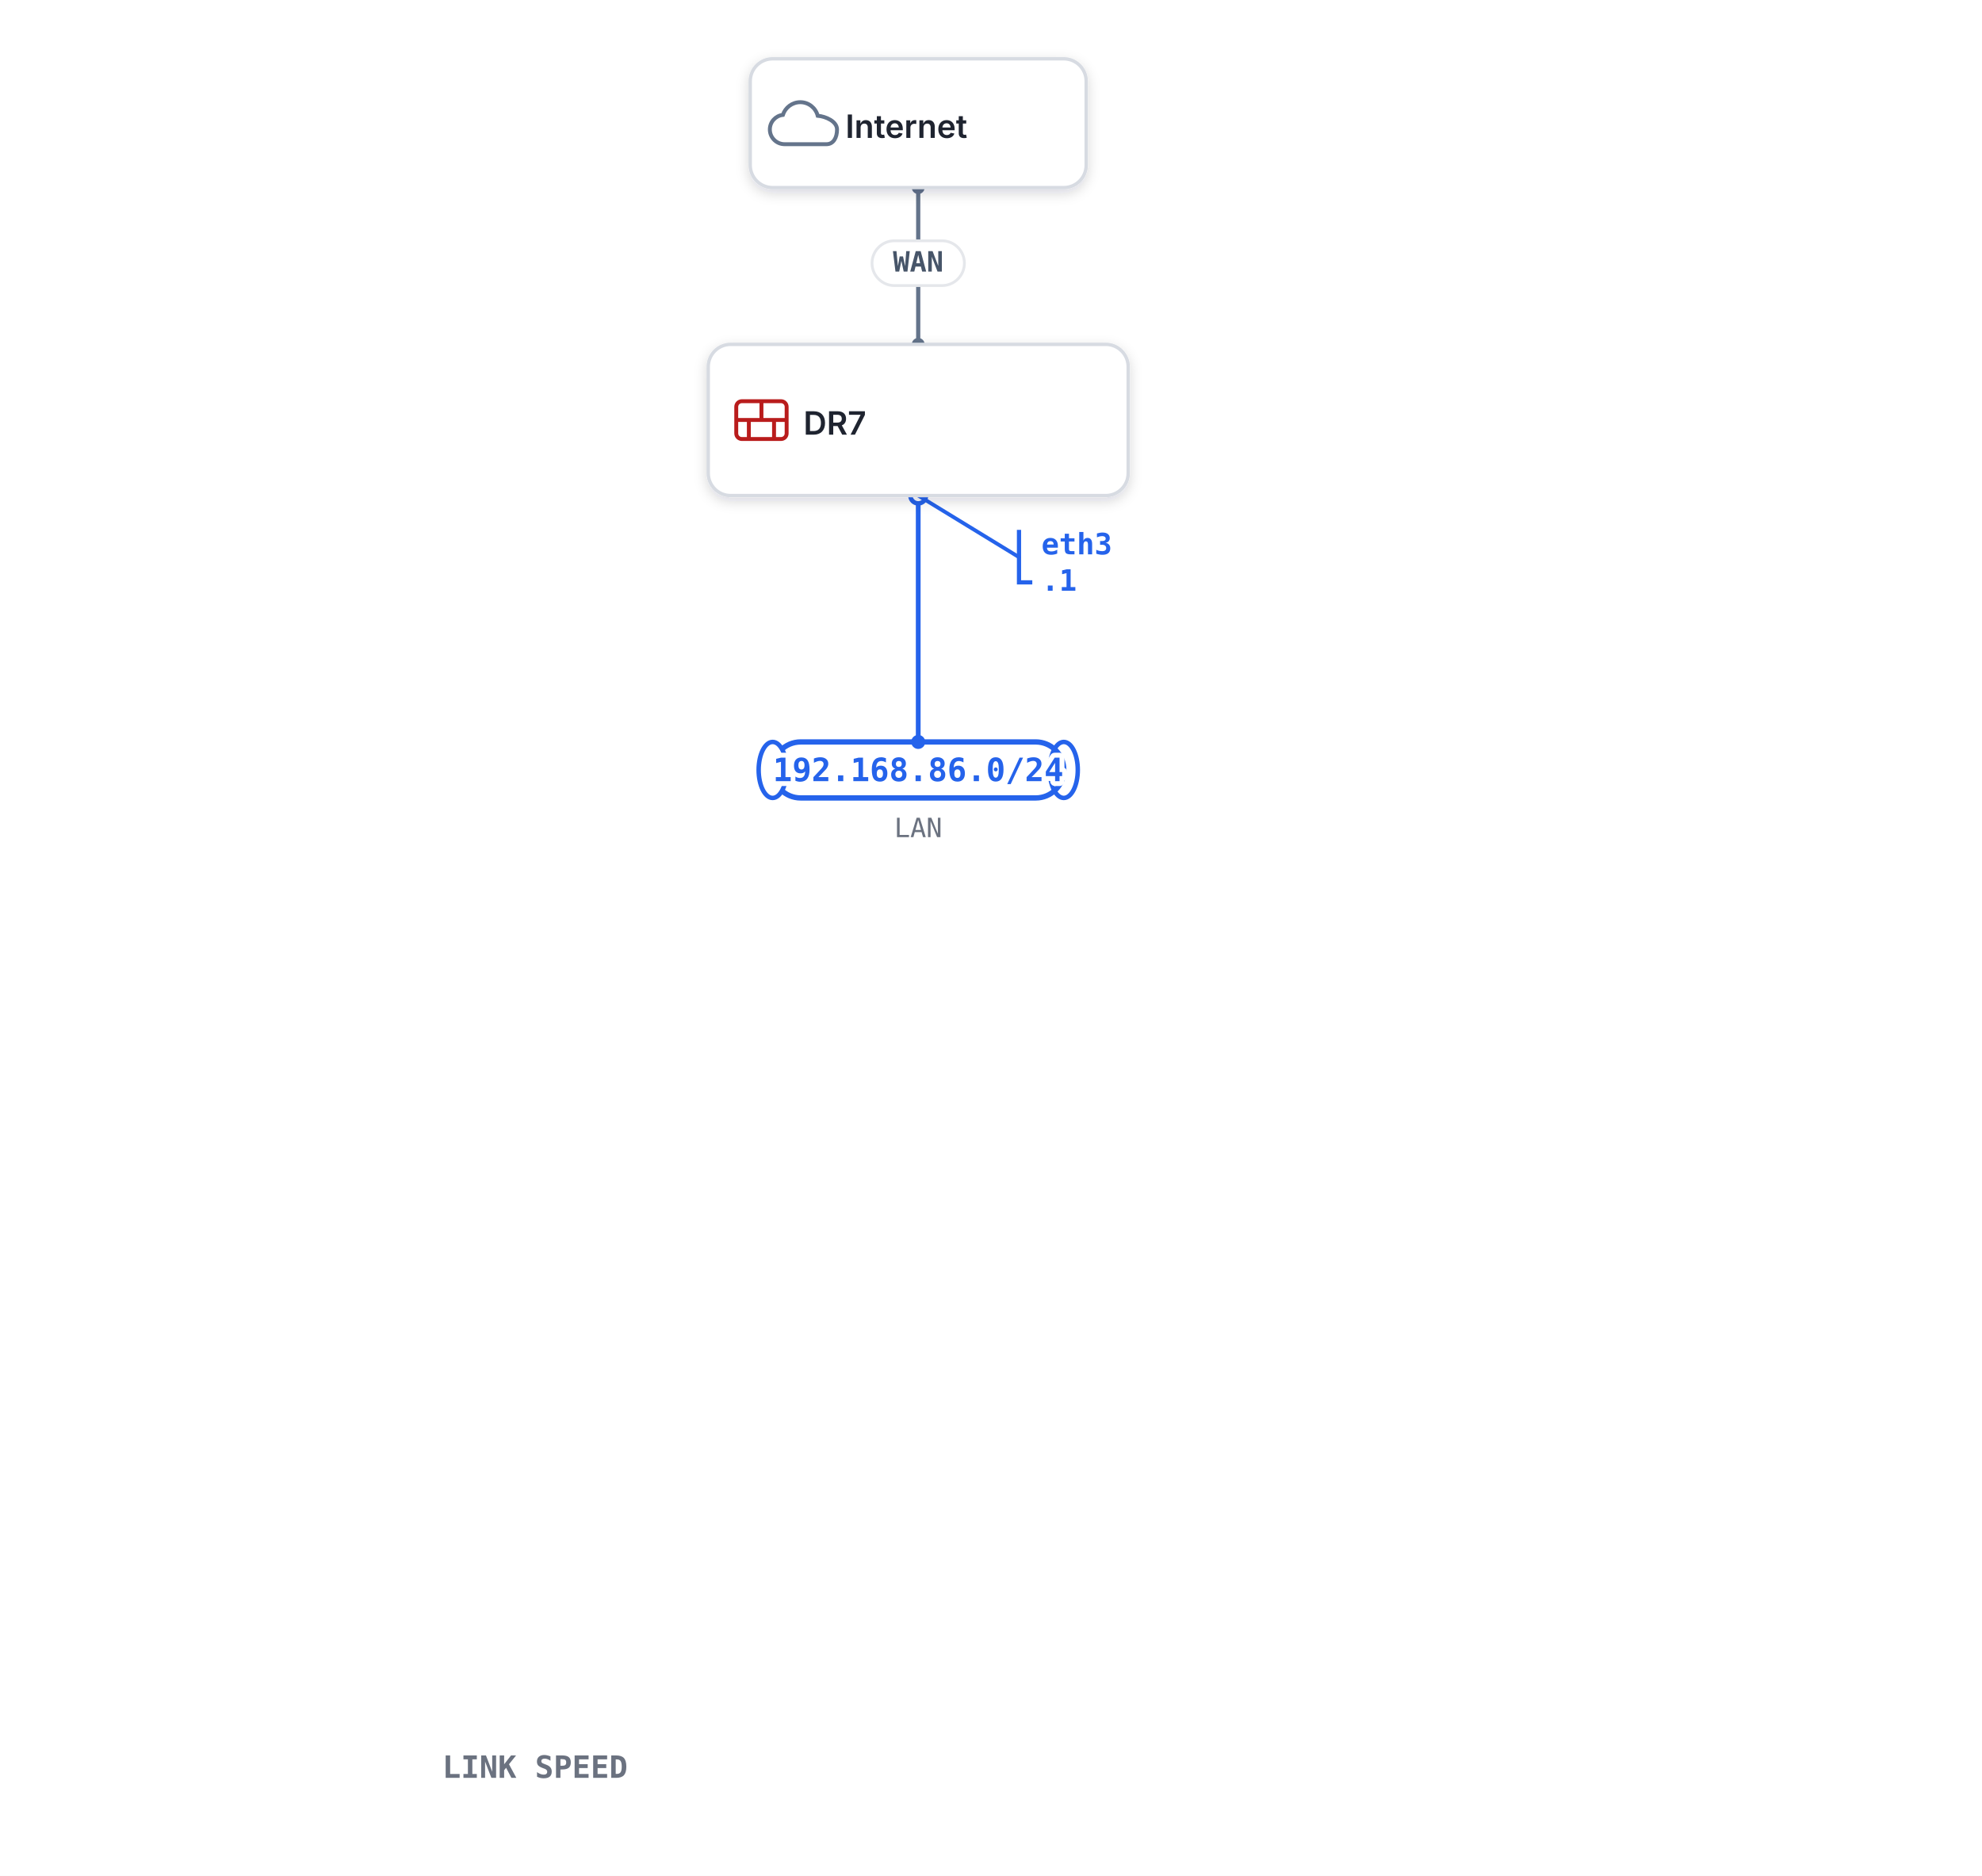
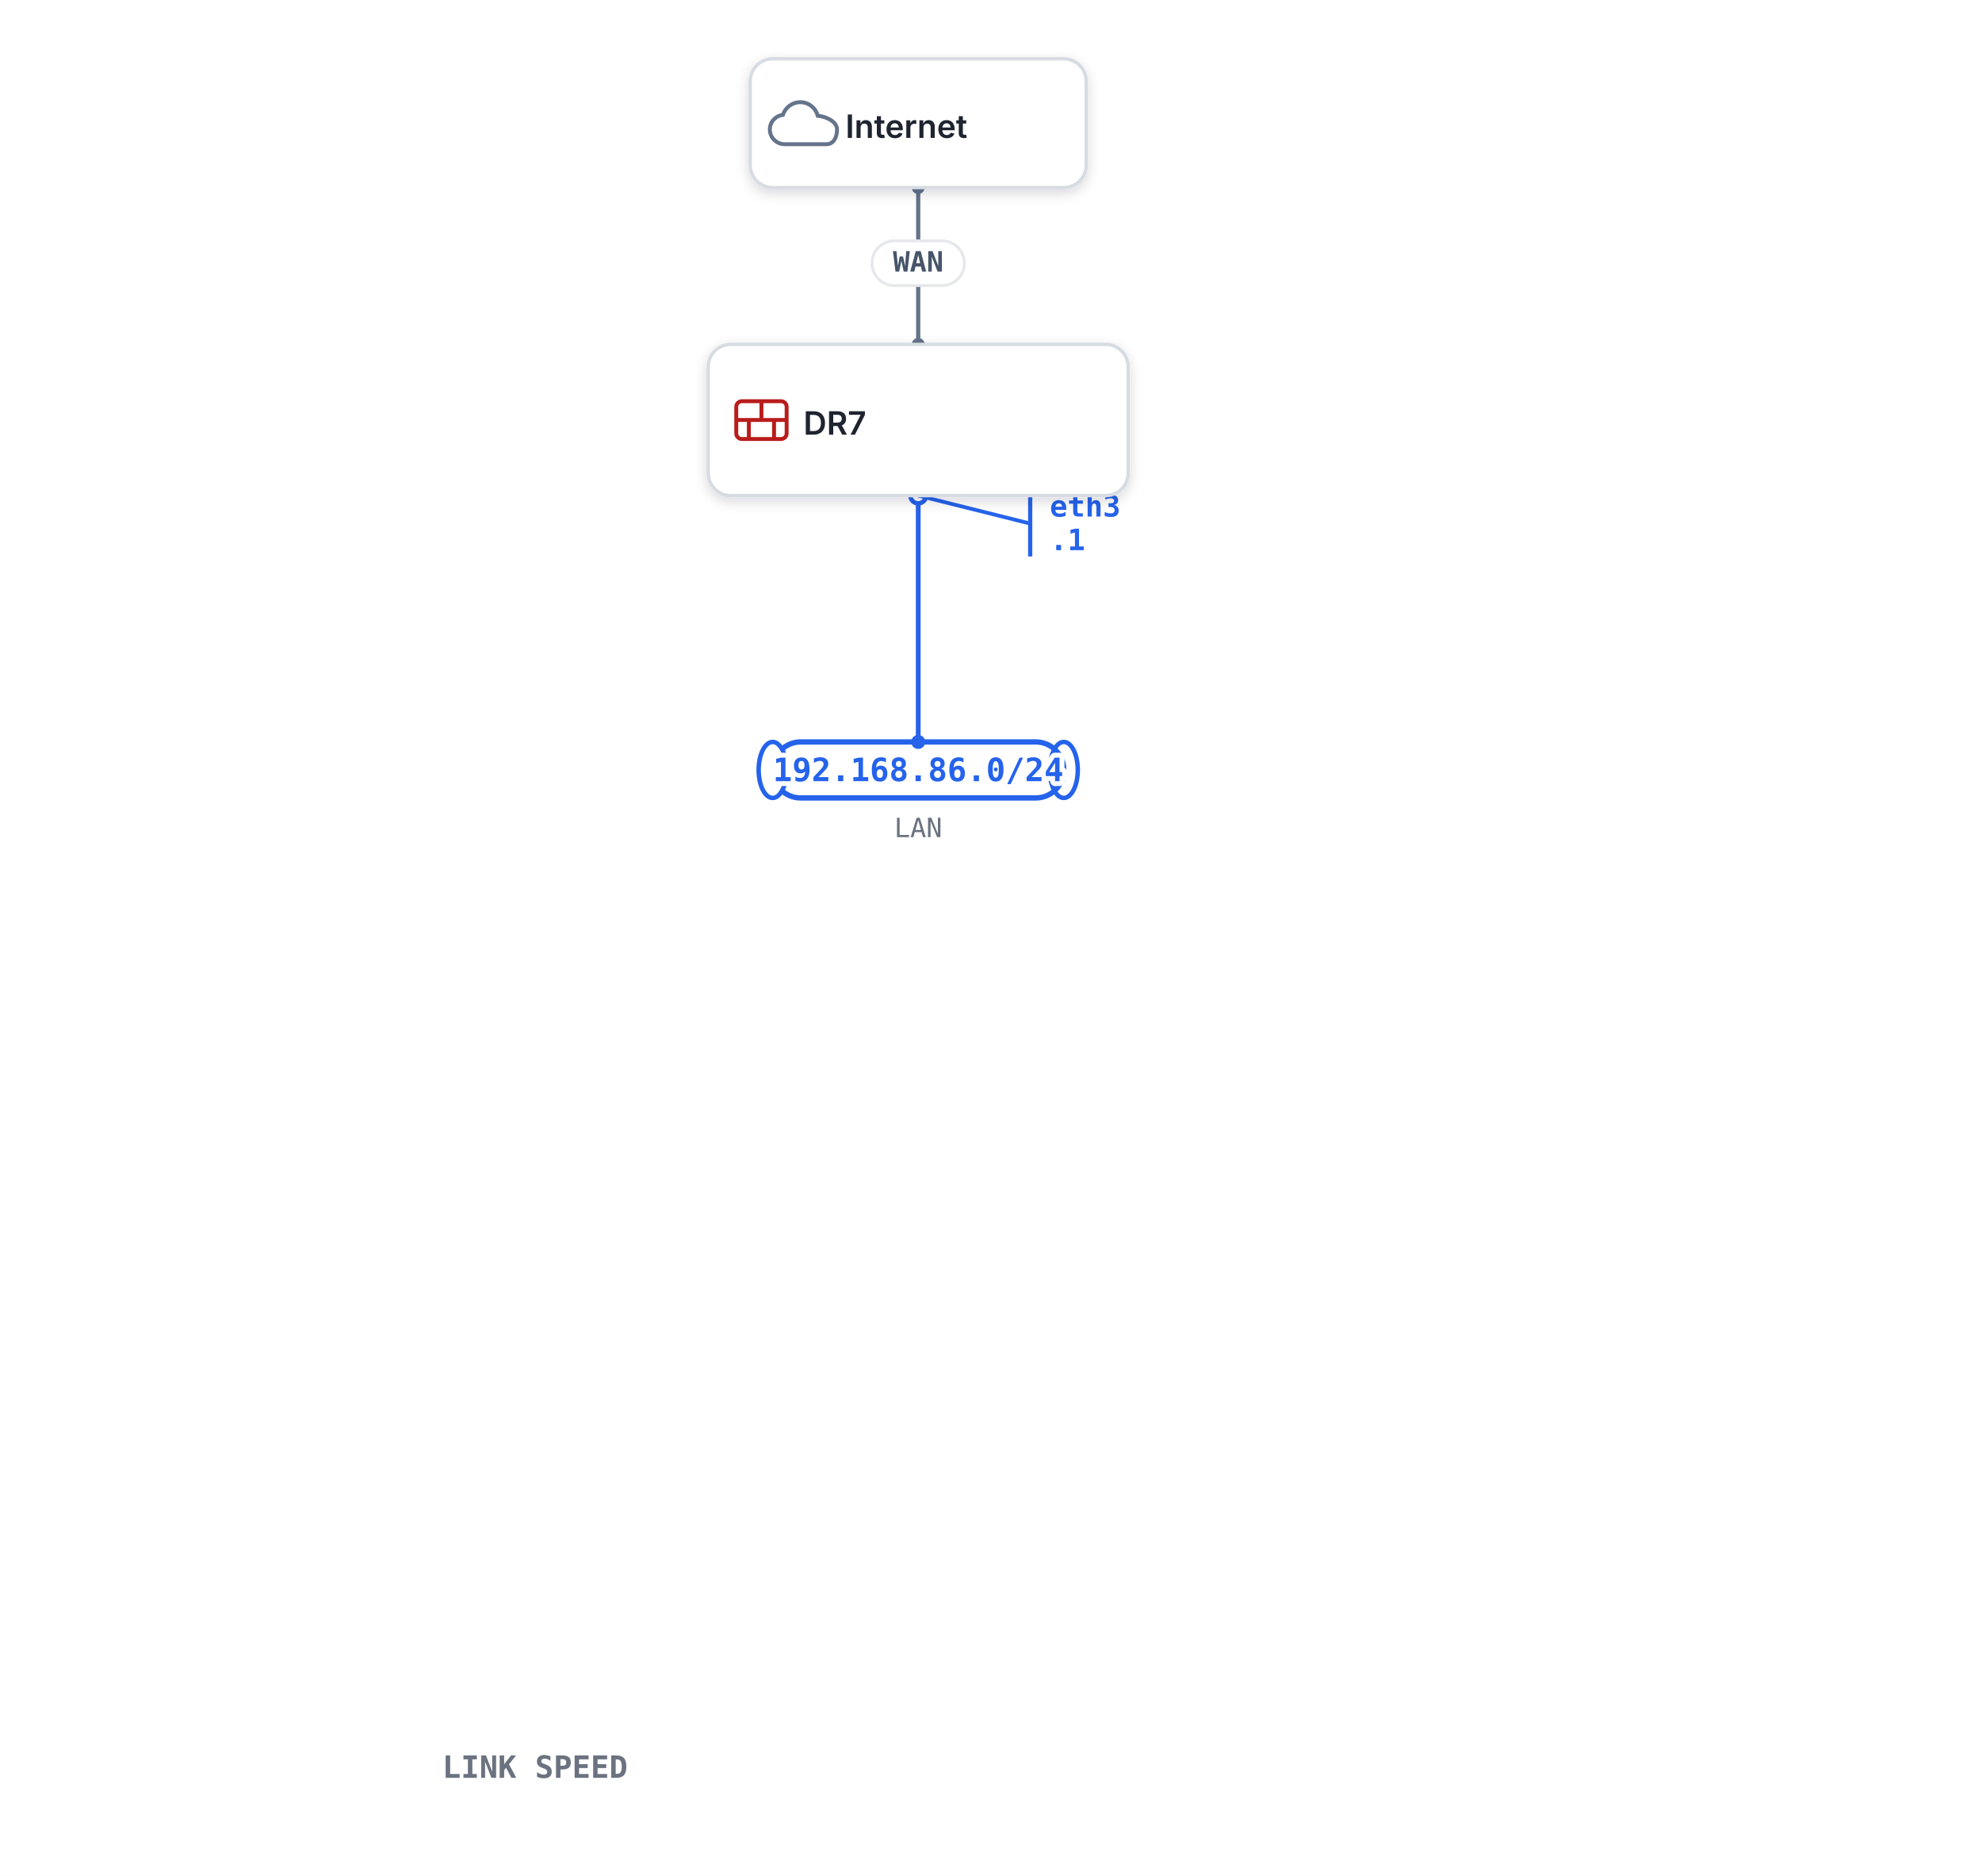
<svg xmlns="http://www.w3.org/2000/svg" viewBox="0 0 708 670" font-family="Inter, system-ui, -apple-system, 'Segoe UI', Roboto, sans-serif">
  <defs>
    <filter id="sh" x="-20%" y="-20%" width="140%" height="140%">
      <feDropShadow dx="0" dy="1.5" stdDeviation="2.2" flood-color="#0f172a" flood-opacity="0.16" />
    </filter>
  </defs>
  <rect width="708" height="670" fill="#ffffff" />
  <g transform="translate(48,0)">
    <path d="M 280.0,123.0 L 280.0,67.0" fill="none" stroke="#64748b" stroke-width="1.5" stroke-linecap="round" stroke-linejoin="round" stroke-opacity="1" />
    <circle cx="280.0" cy="123.0" r="2.3" fill="#64748b" />
    <circle cx="280.0" cy="67.0" r="2.3" fill="#64748b" />
    <rect x="263.5" y="86.0" width="33.0" height="16" rx="8" fill="#ffffff" stroke="#e5e7eb" stroke-width="1" />
    <text x="280.0" y="97.0" font-size="10" text-anchor="middle" fill="#475569" font-weight="600" font-family="ui-monospace, SFMono-Regular, Menlo, Consolas, monospace">WAN</text>
    <rect x="263.6" y="46.0" width="32.8" height="13" rx="3" fill="#ffffff" stroke="#6b7280" stroke-width="1" />
    <text x="280.0" y="55.5" font-size="8" text-anchor="middle" fill="#6b7280" font-weight="700" font-family="ui-monospace, SFMono-Regular, Menlo, Consolas, monospace">wan0</text>
    <rect x="228.0" y="265.0" width="104.0" height="20" rx="10" fill="#ffffff" stroke="#2563eb" stroke-width="1.9" />
    <ellipse cx="228.0" cy="275.0" rx="5.0" ry="10.0" fill="#ffffff" stroke="#2563eb" stroke-width="1.6" />
    <ellipse cx="332.0" cy="275.0" rx="5.0" ry="10.0" fill="none" stroke="#2563eb" stroke-width="1.6" />
    <text x="280.0" y="279.0" font-size="11.5" text-anchor="middle" fill="#2563eb" font-weight="700" font-family="ui-monospace, SFMono-Regular, Menlo, Consolas, monospace" paint-order="stroke" stroke="#ffffff" stroke-width="3.5" stroke-linejoin="round">192.168.86.0/24</text>
    <text x="280.0" y="299.0" font-size="9.5" text-anchor="middle" fill="#6b7280" font-family="ui-monospace, SFMono-Regular, Menlo, Consolas, monospace">LAN</text>
    <line x1="280.0" y1="177.0" x2="280.0" y2="265.0" stroke="#2563eb" stroke-width="1.7" stroke-linecap="round" />
    <circle cx="280.0" cy="265.0" r="2.5" fill="#2563eb" />
    <circle cx="280.0" cy="177.0" r="2.8" fill="#ffffff" stroke="#2563eb" stroke-width="1.6" />
-     <line x1="280.0" y1="177.0" x2="316.0" y2="199.0" stroke="#2563eb" stroke-width="1.35" stroke-linecap="round" />
-     <path d="M 316.0,190.0 L 316.0,208.0 M 316.0,208.0 L 320.0,208.0" fill="none" stroke="#2563eb" stroke-width="1.5" stroke-linecap="square" />
-     <text x="324.0" y="198.0" font-size="10.5" text-anchor="start" fill="#2563eb" font-weight="700" font-family="ui-monospace, SFMono-Regular, Menlo, Consolas, monospace" paint-order="stroke" stroke="#ffffff" stroke-width="3.2" stroke-linejoin="round">eth3</text>
-     <text x="324.0" y="211.0" font-size="10.5" text-anchor="start" fill="#2563eb" font-weight="600" font-family="ui-monospace, SFMono-Regular, Menlo, Consolas, monospace" paint-order="stroke" stroke="#ffffff" stroke-width="3.2" stroke-linejoin="round">.1</text>
+     <line x1="280.0" y1="177.0" x2="320.0" y2="187.0" stroke="#2563eb" stroke-width="1.35" stroke-linecap="round" />
+     <line x1="320.0" y1="176.0" x2="320.0" y2="198.0" stroke="#2563eb" stroke-width="1.5" stroke-linecap="square" />
+     <text x="327.0" y="184.5" font-size="10.5" text-anchor="start" fill="#2563eb" font-weight="700" font-family="ui-monospace, SFMono-Regular, Menlo, Consolas, monospace" paint-order="stroke" stroke="#ffffff" stroke-width="3.2" stroke-linejoin="round">eth3</text>
+     <text x="327.0" y="196.5" font-size="10.5" text-anchor="start" fill="#2563eb" font-weight="600" font-family="ui-monospace, SFMono-Regular, Menlo, Consolas, monospace" paint-order="stroke" stroke="#ffffff" stroke-width="3.2" stroke-linejoin="round">.1</text>
    <rect x="220.0" y="21.0" width="120" height="46" rx="8" fill="#ffffff" stroke="#d7dbe2" stroke-width="1.2" filter="url(#sh)" />
    <g transform="translate(227.0,36.5) scale(0.375)">
      <path d="M54,40 H14 C6.3,40 0,33.7 0,26 0,18.8 5.4,12.9 12.4,12.1 14.7,5.1 21.3,0 29,0 c8,0 14.7,5.5 16.6,12.9 C53.4,13.6 64,18.3 64,26 64,33.7 60.6,40 54,40 Z" fill="none" stroke="#64748b" stroke-width="3.73" />
    </g>
    <text x="254.0" y="45.0" font-size="11.5" fill="#1f2430" font-weight="600" dominant-baseline="middle">Internet</text>
    <rect x="205.0" y="123.0" width="150" height="54" rx="8" fill="#ffffff" stroke="#d7dbe2" stroke-width="1.2" filter="url(#sh)" />
    <rect x="215.0" y="143.3" width="18.0" height="13.5" rx="2" fill="none" stroke="#b91c1c" stroke-width="1.4" />
    <line x1="215.0" y1="150.0" x2="233.0" y2="150.0" stroke="#b91c1c" stroke-width="1.4" />
    <line x1="224.0" y1="143.3" x2="224.0" y2="150.0" stroke="#b91c1c" stroke-width="1.4" />
    <line x1="219.5" y1="150.0" x2="219.5" y2="156.8" stroke="#b91c1c" stroke-width="1.4" />
    <line x1="228.5" y1="150.0" x2="228.5" y2="156.8" stroke="#b91c1c" stroke-width="1.4" />
    <text x="239.0" y="151.0" font-size="11.5" fill="#1f2430" font-weight="600" dominant-baseline="middle">DR7</text>
    <text x="110" y="635" font-size="11" fill="#6b7280" font-weight="700" font-family="ui-monospace, SFMono-Regular, Menlo, Consolas, monospace">LINK SPEED</text>
  </g>
</svg>
